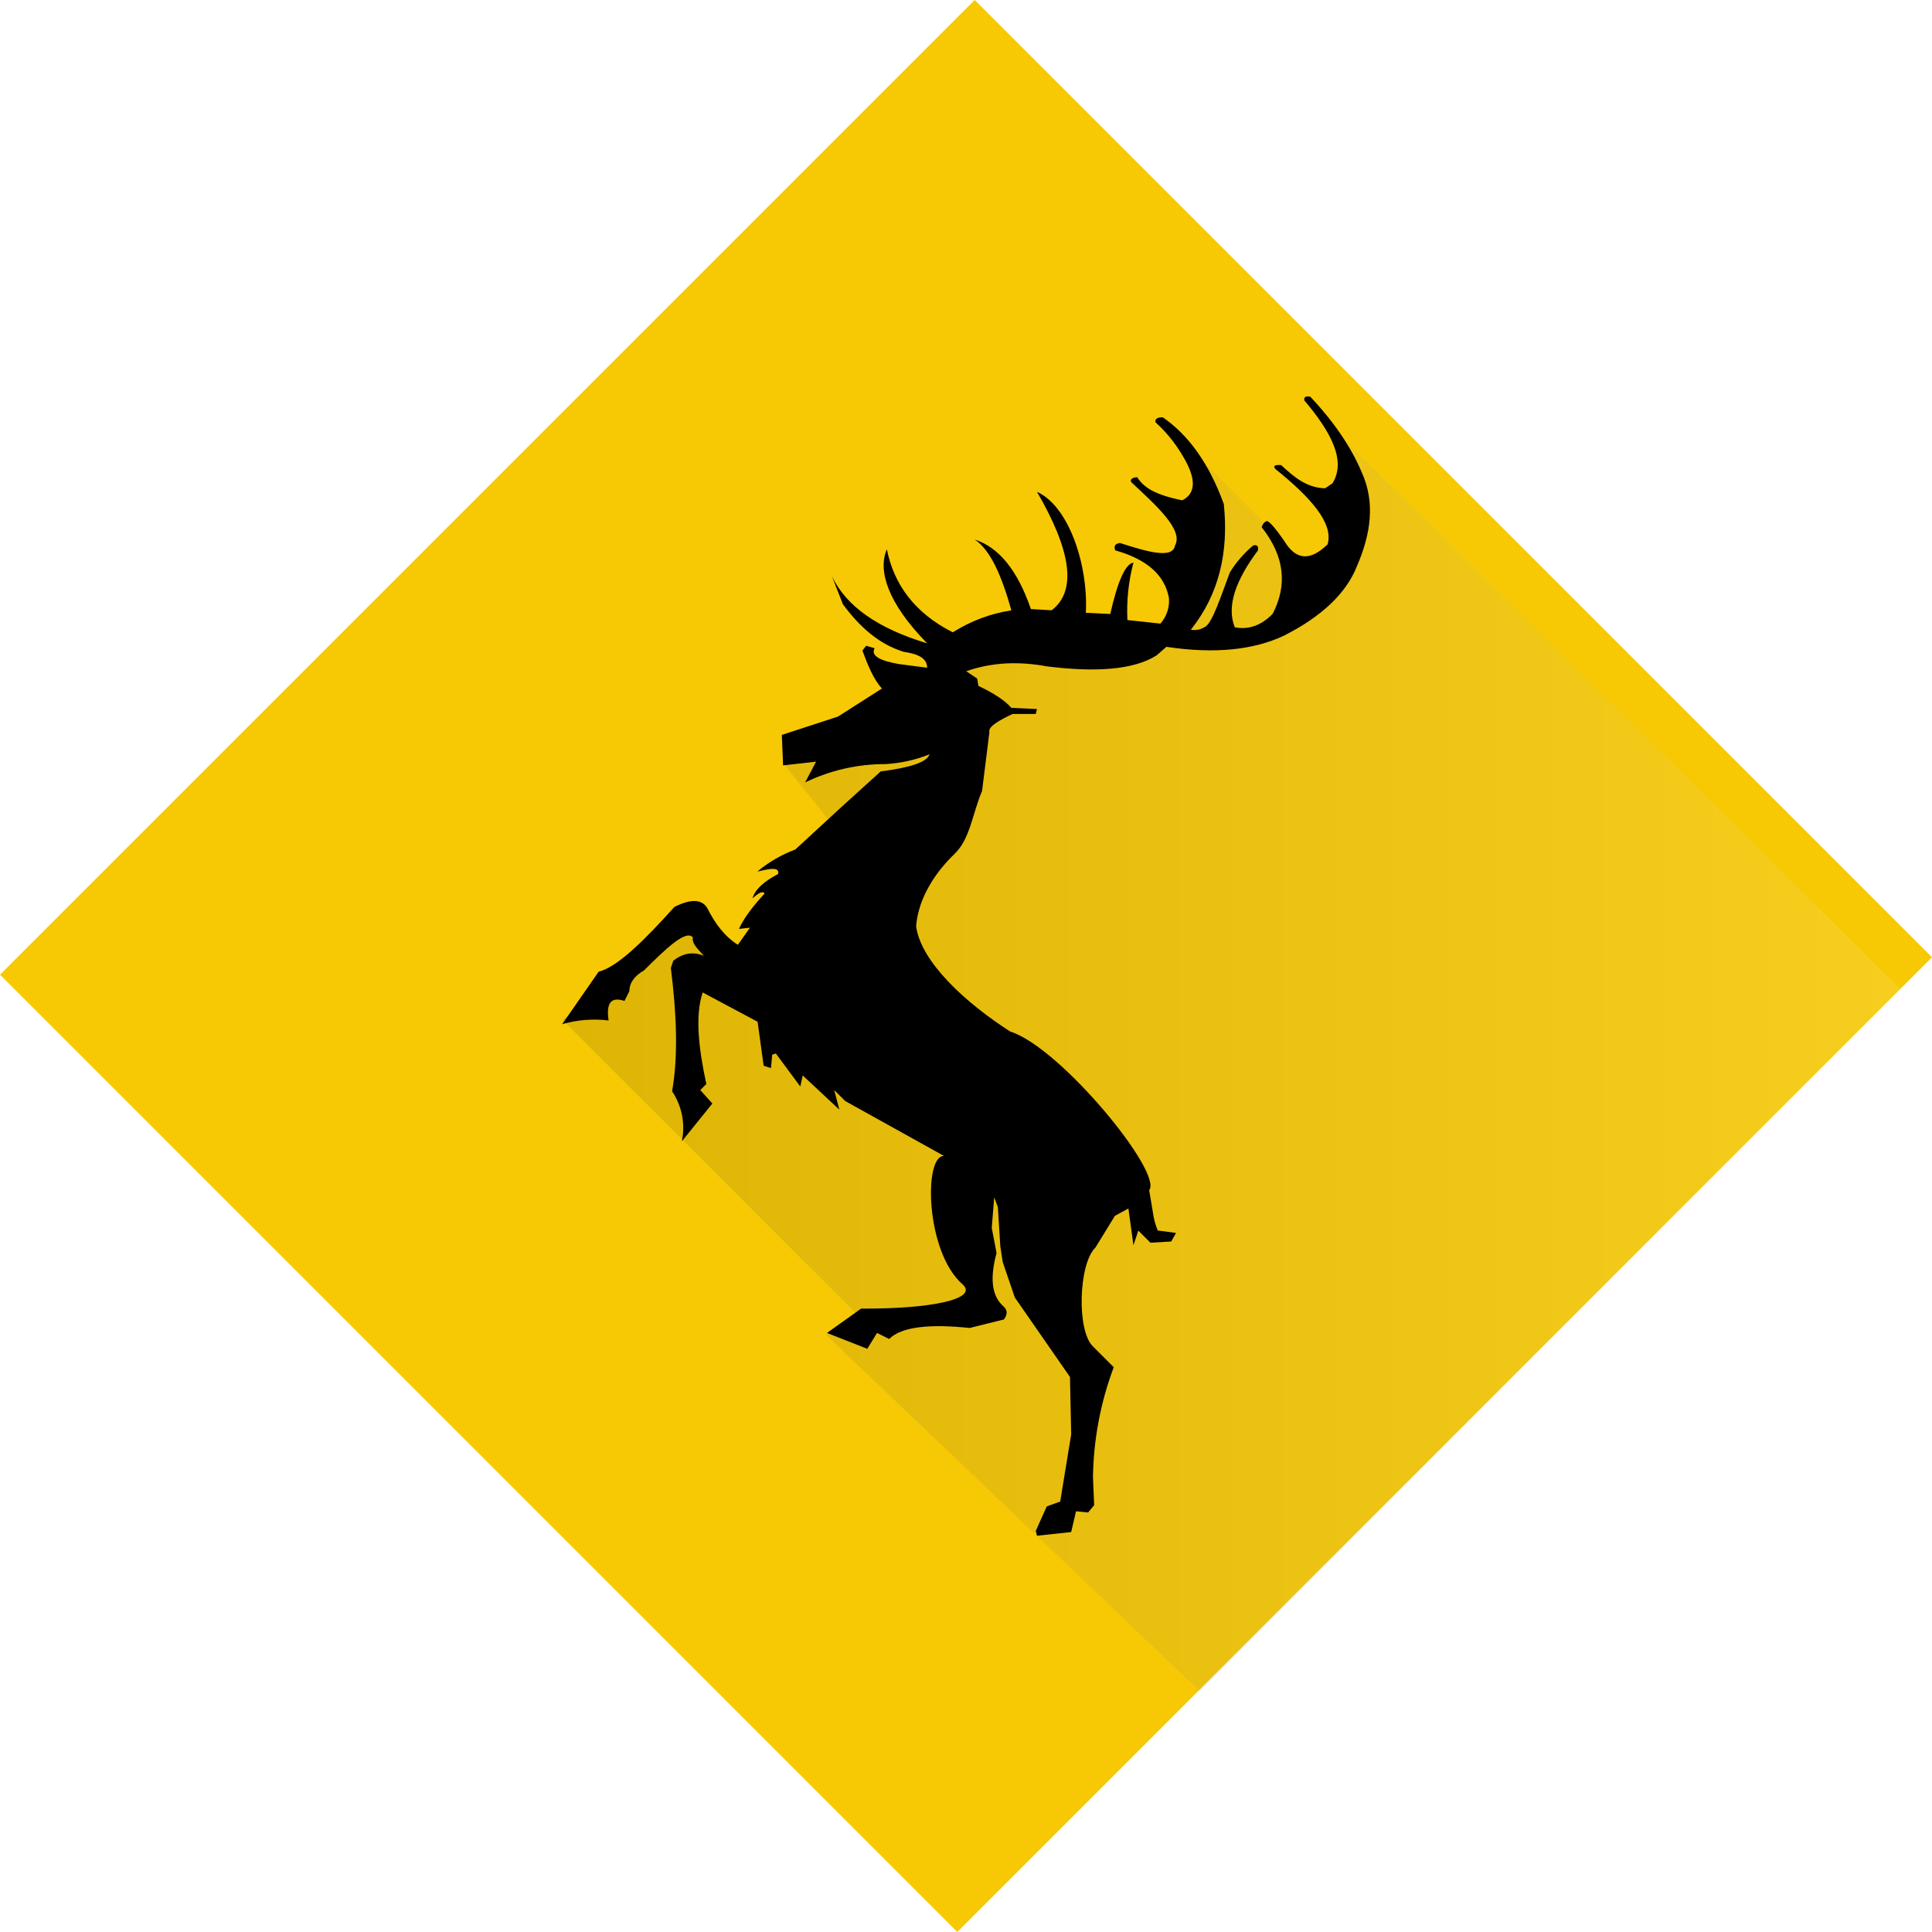
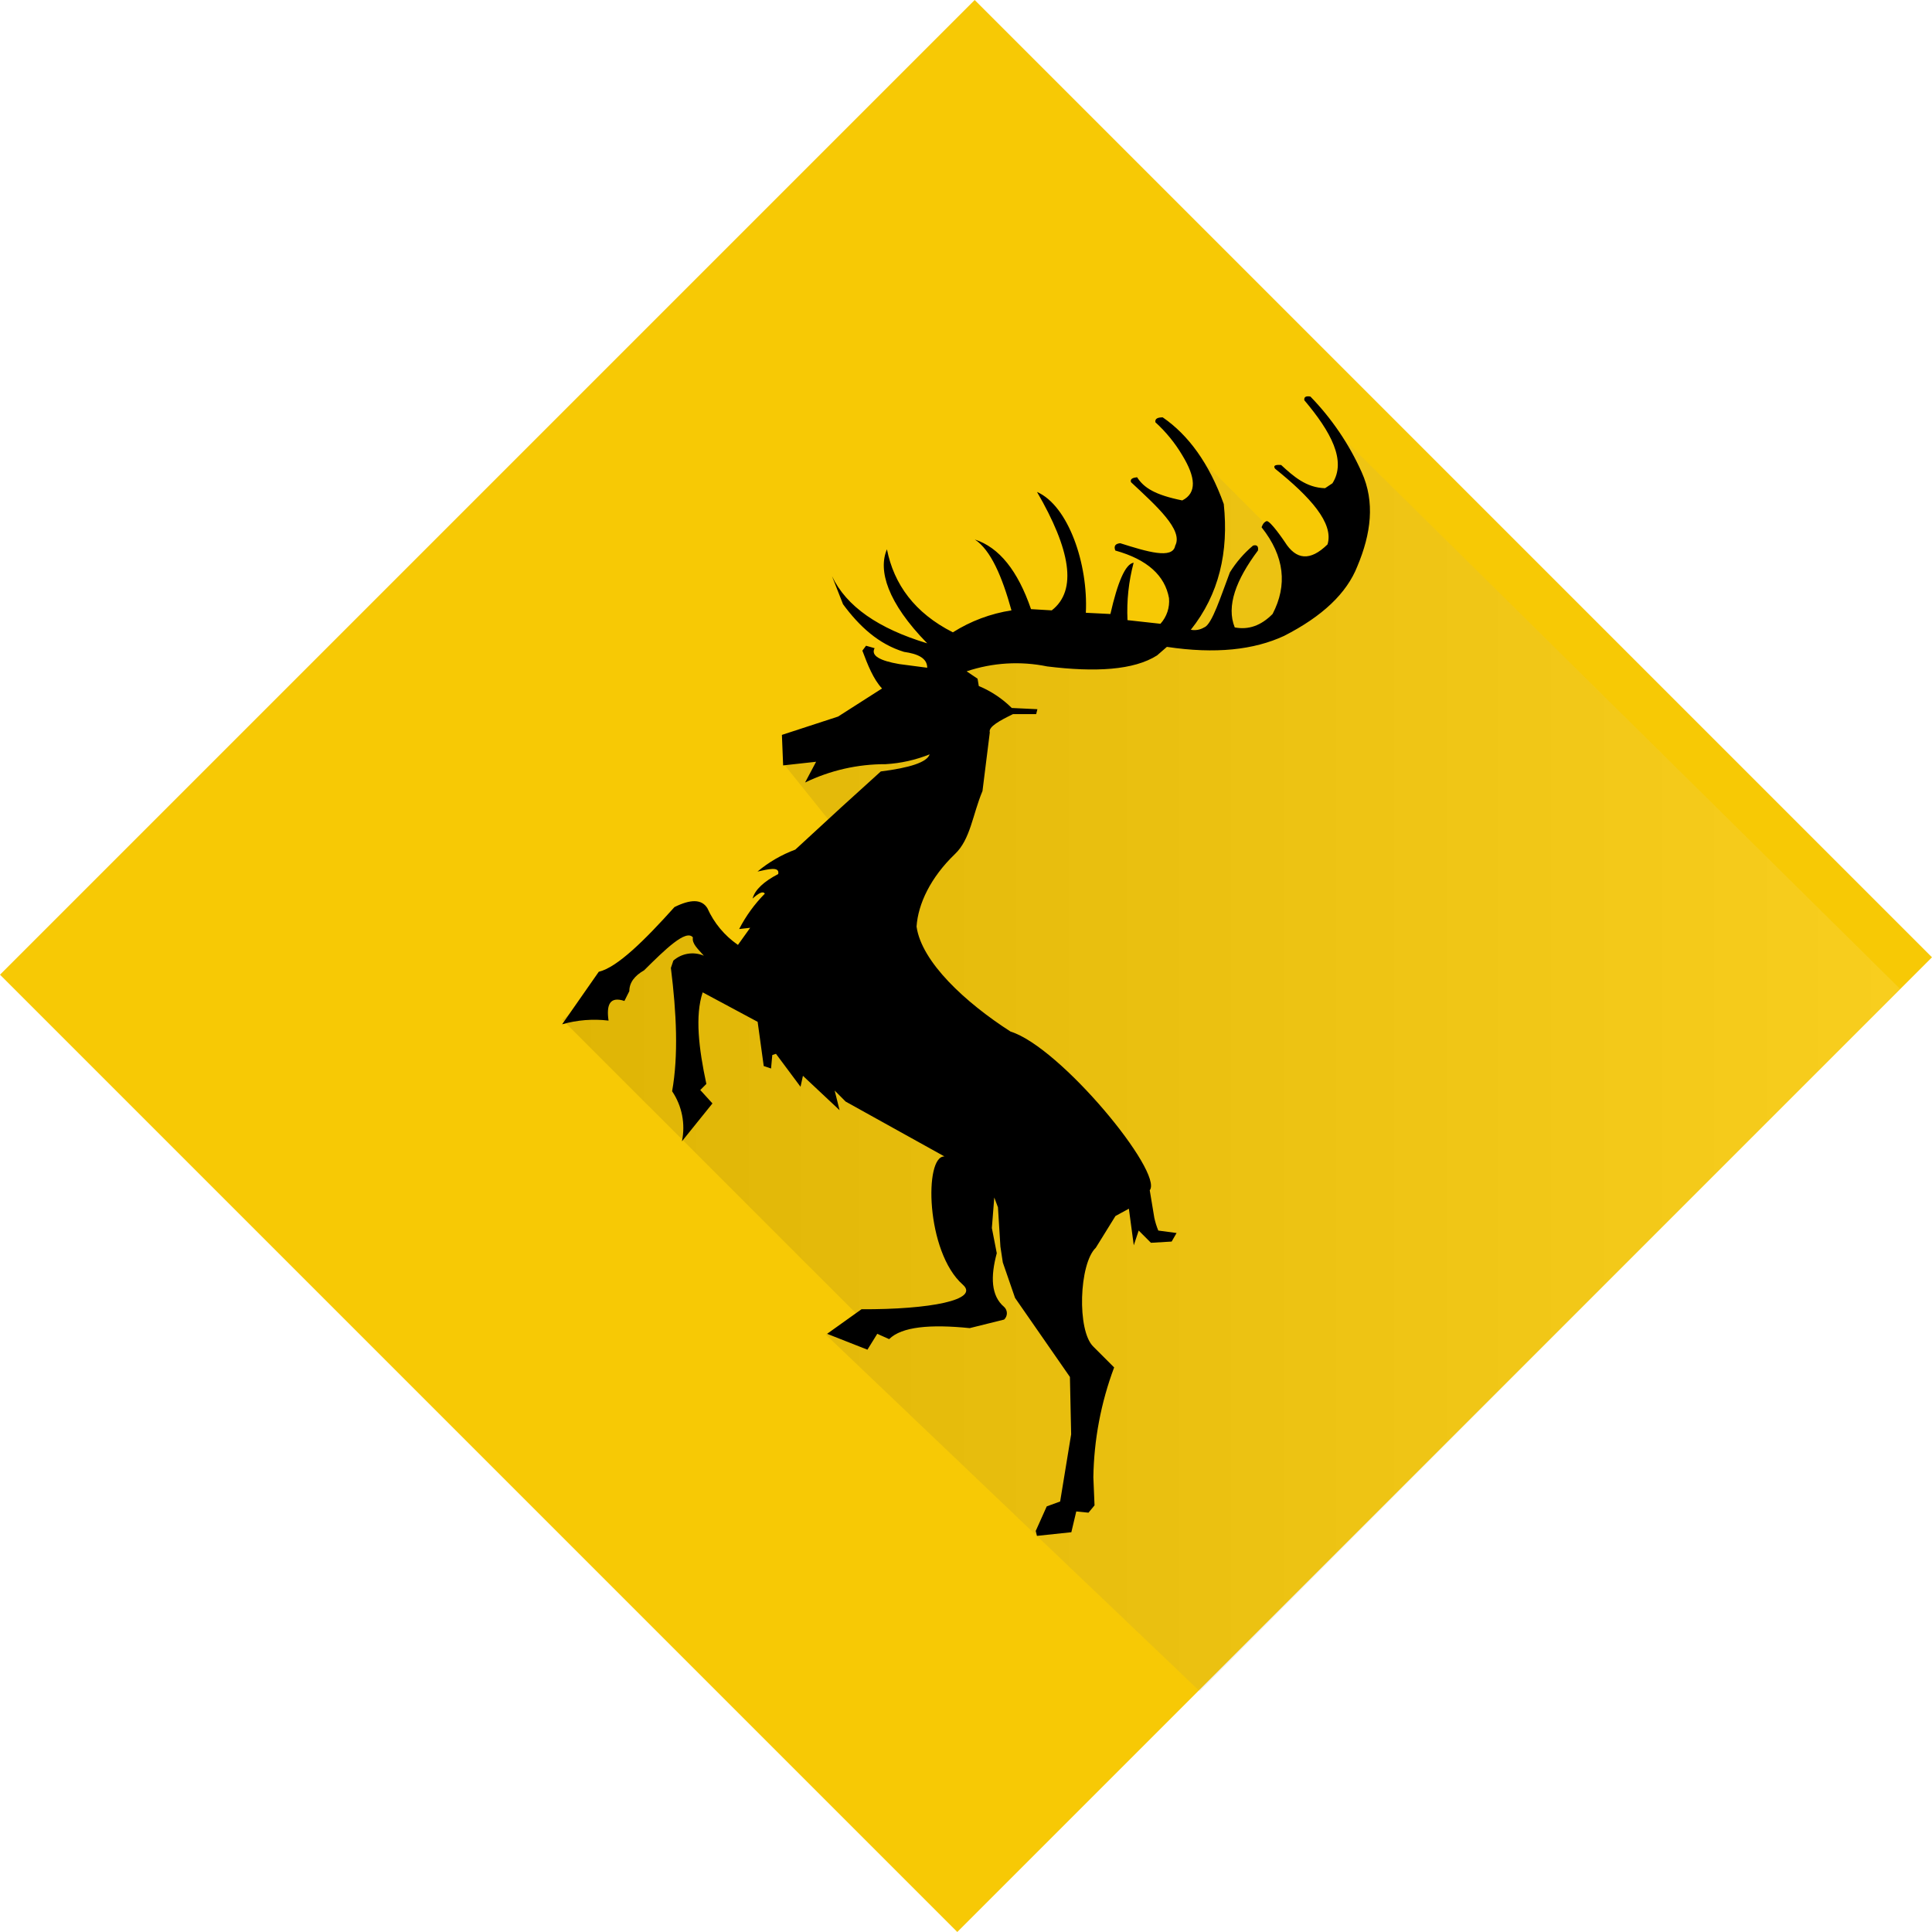
- <svg xmlns="http://www.w3.org/2000/svg" viewBox="0 0 639.2 639.2">
+ <svg xmlns="http://www.w3.org/2000/svg" height="250" width="250" viewBox="0 0 393.29 393.29">
+   <defs />
  <defs>
-     <style>.cls-1{fill:#f7c905;}.cls-2{opacity:0.1;fill:url(#linear-gradient);}</style>
-     <linearGradient id="linear-gradient" x1="186.13" y1="349.33" x2="628.62" y2="349.33" gradientUnits="userSpaceOnUse">
+     <linearGradient id="a" x1="114.52" x2="386.78" y1="214.94" y2="214.94" gradientUnits="userSpaceOnUse">
      <stop offset="0" />
      <stop offset="1" stop-color="#fff" />
    </linearGradient>
  </defs>
-   <g id="Layer_2" data-name="Layer 2">
-     <g id="Baratheon">
-       <rect class="cls-1" x="95.64" y="91.57" width="447.91" height="456.05" transform="translate(319.6 -132.38) rotate(45)" />
-       <polygon class="cls-2" points="396.95 559.55 273.19 441.56 285.13 436.45 186.13 337.45 226.79 302.33 253.05 325.72 291.9 293.34 259.52 253.05 300.53 229.3 335.07 207.72 384.71 210.6 398.39 158.79 384.46 139.12 431.48 186.13 448.75 175.34 442.27 142.97 628.62 327.16 396.95 559.55" />
-       <path d="M450.53,156.26c-3.58-8.5-9.33-16.84-17-25-1.32-.26-2.2-.06-2,1.21,8.8,10.39,14,20,9.29,27.47l-2.42,1.61c-6.18-.14-10.39-3.86-14.54-7.67-1.83-.15-2.76.14-2,1.21,11.6,9.32,19.45,18,17.37,25-5.75,5.66-10.43,5.17-14.14-.81,0,0-4.85-7.27-6.06-6.86s-1.61,2-1.61,2c7.64,9.64,8.55,19.19,3.63,28.68-3.82,3.88-8,5.32-12.52,4.44-2.85-7.05.41-15.72,7.67-25.45.21-1.34-.24-2-1.61-1.61a37.52,37.52,0,0,0-7.68,8.88c-2.9,7.58-5.89,17.26-8.48,18.18a6.35,6.35,0,0,1-4.44.81c9.37-11.74,12.57-25.78,10.9-41.61-4.94-13.57-11.78-22.89-20.19-28.68-1.61,0-2.63.41-2.43,1.62a47.3,47.3,0,0,1,8.89,10.91c4.48,7.31,4.82,12.47,0,14.94-9-1.83-12.71-4.18-14.94-7.67-1.37.16-2.38.51-2,1.61,8.41,7.86,17.38,15.85,14.54,21-.8,4.61-9.4,2-18.18-.81-1.56.17-2.19.92-1.62,2.42,10.68,3,16.42,8.32,17.78,15.75a11.24,11.24,0,0,1-2.83,8.49L373,205.14a62.39,62.39,0,0,1,2-19c-2.74.4-5.29,6.45-7.67,17l-8.08-.41c.82-16.09-5.78-35.4-16.16-40,11,18.94,13.5,32.56,4.85,39.18l-6.87-.4c-4.37-12.72-10.55-20.43-18.58-23,5.27,3.47,9,12.26,12.12,23.42a50.91,50.91,0,0,0-19.39,7.27c-12.63-6.38-19.47-15.88-21.81-27.46-3,6.92.11,17.6,13.33,31.1-16.14-4.85-26.78-12.2-31.51-22.22l3.64,9.29c5.44,7.36,11.8,13.21,20.19,15.76,4.46.64,7.66,2,7.68,5.25l-9.29-1.21c-6.3-1.09-9.46-2.76-8.08-5.25l-2.83-.81-1.21,1.61c1.78,4.77,3.62,9.43,6.46,12.53l-14.54,9.29-18.58,6.06.41,10.09L270,252l-3.63,6.87A60.58,60.58,0,0,1,293,252.8a46.33,46.33,0,0,0,14.54-3.23c-.84,2.63-6.65,4.45-16.16,5.65l-12.93,11.72-15.34,14.13a42.54,42.54,0,0,0-12.53,7.28c3.54-.78,7.4-1.81,6.87.8-4.69,2.46-7.69,5.13-8.48,8.08,1.92-1.76,3.42-2.62,4-1.61-3.88,4.21-6.91,8.17-8.49,11.71l3.64-.4-4,5.65c-4.37-2.75-7.54-7-10.1-12.12-1.89-3.15-5.7-3-10.9-.4-9.83,10.95-18.9,19.95-25.05,21.41L186,338.84a38.64,38.64,0,0,1,15.35-1.22c-.75-5.17.36-8.11,5.26-6.46l1.61-3.23c.05-2.83,1.74-5.09,4.85-6.87,7-6.94,13.9-13.69,16.16-10.9-.38,2.16,1.79,3.91,3.63,6.06-3.75-1.55-7.07-.72-10.1,1.61l-.81,2.43c1.87,14.95,2.51,28.94.41,40.79a21.75,21.75,0,0,1,3.23,16.56l10.1-12.52-4-4.44,2-2c-2.54-11.8-3.79-22.57-1.21-30.3l18.17,9.7,2,14.54,2.43.81.4-4.45,1.21-.4,8.08,10.91.81-3.64,12.12,11.31L276,360.65l3.64,3.63,32.71,18.18c-6.79-.37-6.22,31.61,6.06,42.41,5.66,5-10.89,8.23-33.52,8.08L273.61,441l13.33,5.25,3.23-5.25,4,2c4.18-4.14,13.69-5,26.66-3.64l11.31-2.82c1.13-1.5,1.3-2.91,0-4.2-4.33-3.66-4.54-10-2.43-17.77l-1.59-8.33.81-10.1,1.21,3.24.81,12.92.8,5.25,4,11.72L354,455.57l.4,19-3.63,22.21-4.45,1.62-3.63,8.08.4,1.61,11.31-1.21L356,500l4,.41,2-2.43-.39-9.29a108.06,108.06,0,0,1,6.87-36.35l-6.87-6.87c-5.48-5.25-4.73-27.45.81-32.71l6.46-10.51,4.45-2.42L375,412l1.62-4.85,4,4,6.87-.4,1.61-2.83-6.06-.81a26.34,26.34,0,0,1-1.31-4.23l-1.52-9.1c4.59-5.88-29.47-47.34-46-52.51-14.93-9.6-29.44-23-31.11-34.74.51-7.52,4.65-16.27,12.69-24,5.17-4.95,5.87-13.12,9.13-20.87l2.42-19.39c-.57-1.9,3.39-4,7.67-6.06h7.68l.4-1.62-8.48-.4c-2.14-2.48-5.94-4.9-10.91-7.27l-.4-2.43-3.63-2.42c9.13-3.16,18-3.2,26.65-1.61,15.94,2,28.66,1.25,36.36-3.64L385.9,214c16.1,2.43,28.83,1,38.78-3.63,12.76-6.45,20.74-14.15,24.23-23C453.62,176.57,455,166.12,450.53,156.26Z" />
+   <g data-name="Layer 2">
+     <g data-name="Layer 1">
+       <path fill="#f7c905" d="M198.415.002l194.871 194.871-198.414 198.414L.001 198.416z" />
+       <path fill="url(#a)" d="M244.23 344.28l-76.14-72.6 7.35-3.14-60.92-60.91 25.02-21.61 16.15 14.39 23.91-19.92-19.92-24.8 25.23-14.6 21.25-13.28 30.55 1.77 8.41-31.88-8.57-12.11 28.93 28.94 10.63-6.65-3.99-19.92 114.66 113.33-142.55 142.99z" opacity=".1" />
+       <path d="M277.2 96.14a53.48 53.48 0 00-10.44-15.41c-.81-.15-1.35 0-1.24.75 5.41 6.4 8.63 12.32 5.72 16.9l-1.5 1c-3.8-.09-6.39-2.37-8.94-4.72-1.13-.09-1.7.09-1.24.75 7.13 5.73 12 11.08 10.68 15.41-3.54 3.48-6.41 3.17-8.7-.5 0 0-3-4.47-3.72-4.23s-1 1.25-1 1.25c4.7 5.93 5.27 11.81 2.24 17.64-2.35 2.39-4.92 3.28-7.71 2.74-1.75-4.34.25-9.67 4.73-15.66.12-.82-.16-1.22-1-1a22.89 22.89 0 00-4.72 5.46c-1.78 4.67-3.63 10.62-5.22 11.19a3.85 3.85 0 01-2.73.49c5.76-7.22 7.73-15.85 6.71-25.59-3-8.36-7.25-14.09-12.43-17.65-1 0-1.62.25-1.49 1a29.3 29.3 0 015.47 6.71c2.75 4.5 3 7.68 0 9.2-5.55-1.12-7.82-2.57-9.2-4.72-.84.1-1.46.31-1.24 1 5.18 4.84 10.7 9.75 9 12.93-.49 2.83-5.79 1.21-11.19-.5-1 .1-1.35.57-1 1.49 6.57 1.83 10.1 5.12 10.93 9.69a6.84 6.84 0 01-1.74 5.22l-6.71-.74a38.4 38.4 0 011.25-11.69c-1.7.25-3.26 4-4.73 10.44l-5-.25c.5-9.9-3.55-21.78-9.94-24.6 6.76 11.65 8.3 20 3 24.11l-4.22-.25c-2.69-7.83-6.49-12.57-11.43-14.17 3.24 2.14 5.55 7.55 7.45 14.42a31.25 31.25 0 00-11.93 4.47c-7.77-3.93-12-9.77-13.42-16.9-1.83 4.26.07 10.83 8.2 19.14-9.93-3-16.47-7.51-19.38-13.67l2.24 5.71c3.34 4.53 7.26 8.13 12.42 9.7 2.74.39 4.72 1.24 4.72 3.23l-5.71-.75c-3.87-.67-5.82-1.69-5-3.23l-1.74-.5-.75 1c1.1 2.93 2.23 5.8 4 7.7l-8.95 5.72-11.43 3.73.25 6.21 6.71-.74-2.24 4.22a37.34 37.34 0 0116.4-3.73 28.43 28.43 0 008.95-2c-.52 1.62-4.09 2.74-9.94 3.48l-7.95 7.21-9.45 8.7a26.3 26.3 0 00-7.7 4.47c2.18-.47 4.55-1.11 4.22.5-2.88 1.51-4.73 3.16-5.22 5 1.19-1.08 2.11-1.61 2.49-1a29.34 29.34 0 00-5.22 7.2l2.24-.25-2.49 3.48a18 18 0 01-6.21-7.45c-1.17-1.94-3.51-1.84-6.71-.25-6.05 6.74-11.63 12.27-15.41 13.17l-7.46 10.69a23.92 23.92 0 019.45-.75c-.46-3.18.22-5 3.23-4l1-2c0-1.74 1.07-3.13 3-4.23 4.3-4.27 8.55-8.42 9.94-6.71-.23 1.33 1.1 2.41 2.23 3.73a5.88 5.88 0 00-6.21 1l-.5 1.49c1.15 9.2 1.55 17.81.25 25.1a13.34 13.34 0 012 10.19l6.21-7.71-2.48-2.73 1.24-1.24c-1.56-7.26-2.33-13.89-.75-18.64l11.19 6 1.24 9 1.49.5.25-2.74.75-.25 5 6.71.49-2.23 7.46 7-1-4 2.23 2.24 20.13 11.18c-4.18-.23-3.83 19.45 3.73 26.1 3.48 3.09-6.7 5.06-20.63 5l-7 5 8.21 3.23 2-3.23 2.42 1.08c2.57-2.55 8.42-3.05 16.4-2.24l7-1.74a1.75 1.75 0 000-2.58c-2.66-2.25-2.79-6.13-1.49-10.93l-1-5.13.49-6.21.75 2 .5 8 .49 3.23 2.49 7.21 11.17 16.09.25 11.68-2.24 13.67-2.73 1-2.24 5 .25 1 7-.74 1-4.23 2.49.25 1.23-1.49-.24-5.72a66.73 66.73 0 014.23-22.36l-4.23-4.23c-3.37-3.23-2.91-16.89.5-20.13l4-6.46 2.73-1.49 1 7.45 1-3 2.49 2.49 4.22-.25 1-1.74-3.72-.5a15.1 15.1 0 01-.81-2.6l-.93-5.6c2.82-3.62-18.14-29.13-28.34-32.31-9.18-5.9-18.11-14.14-19.13-21.37.31-4.63 2.86-10 7.8-14.75 3.18-3 3.61-8.07 5.62-12.84l1.49-11.93c-.35-1.16 2.09-2.44 4.72-3.73h4.72l.25-1-5.22-.25a21 21 0 00-6.71-4.47l-.25-1.49-2.23-1.5a31.58 31.58 0 0116.4-1c9.81 1.21 17.63.77 22.37-2.24l2-1.74c9.9 1.49 17.73.61 23.85-2.23 7.85-4 12.77-8.71 14.92-14.17 2.79-6.64 3.63-13.07.89-19.14z" />
    </g>
  </g>
</svg>
